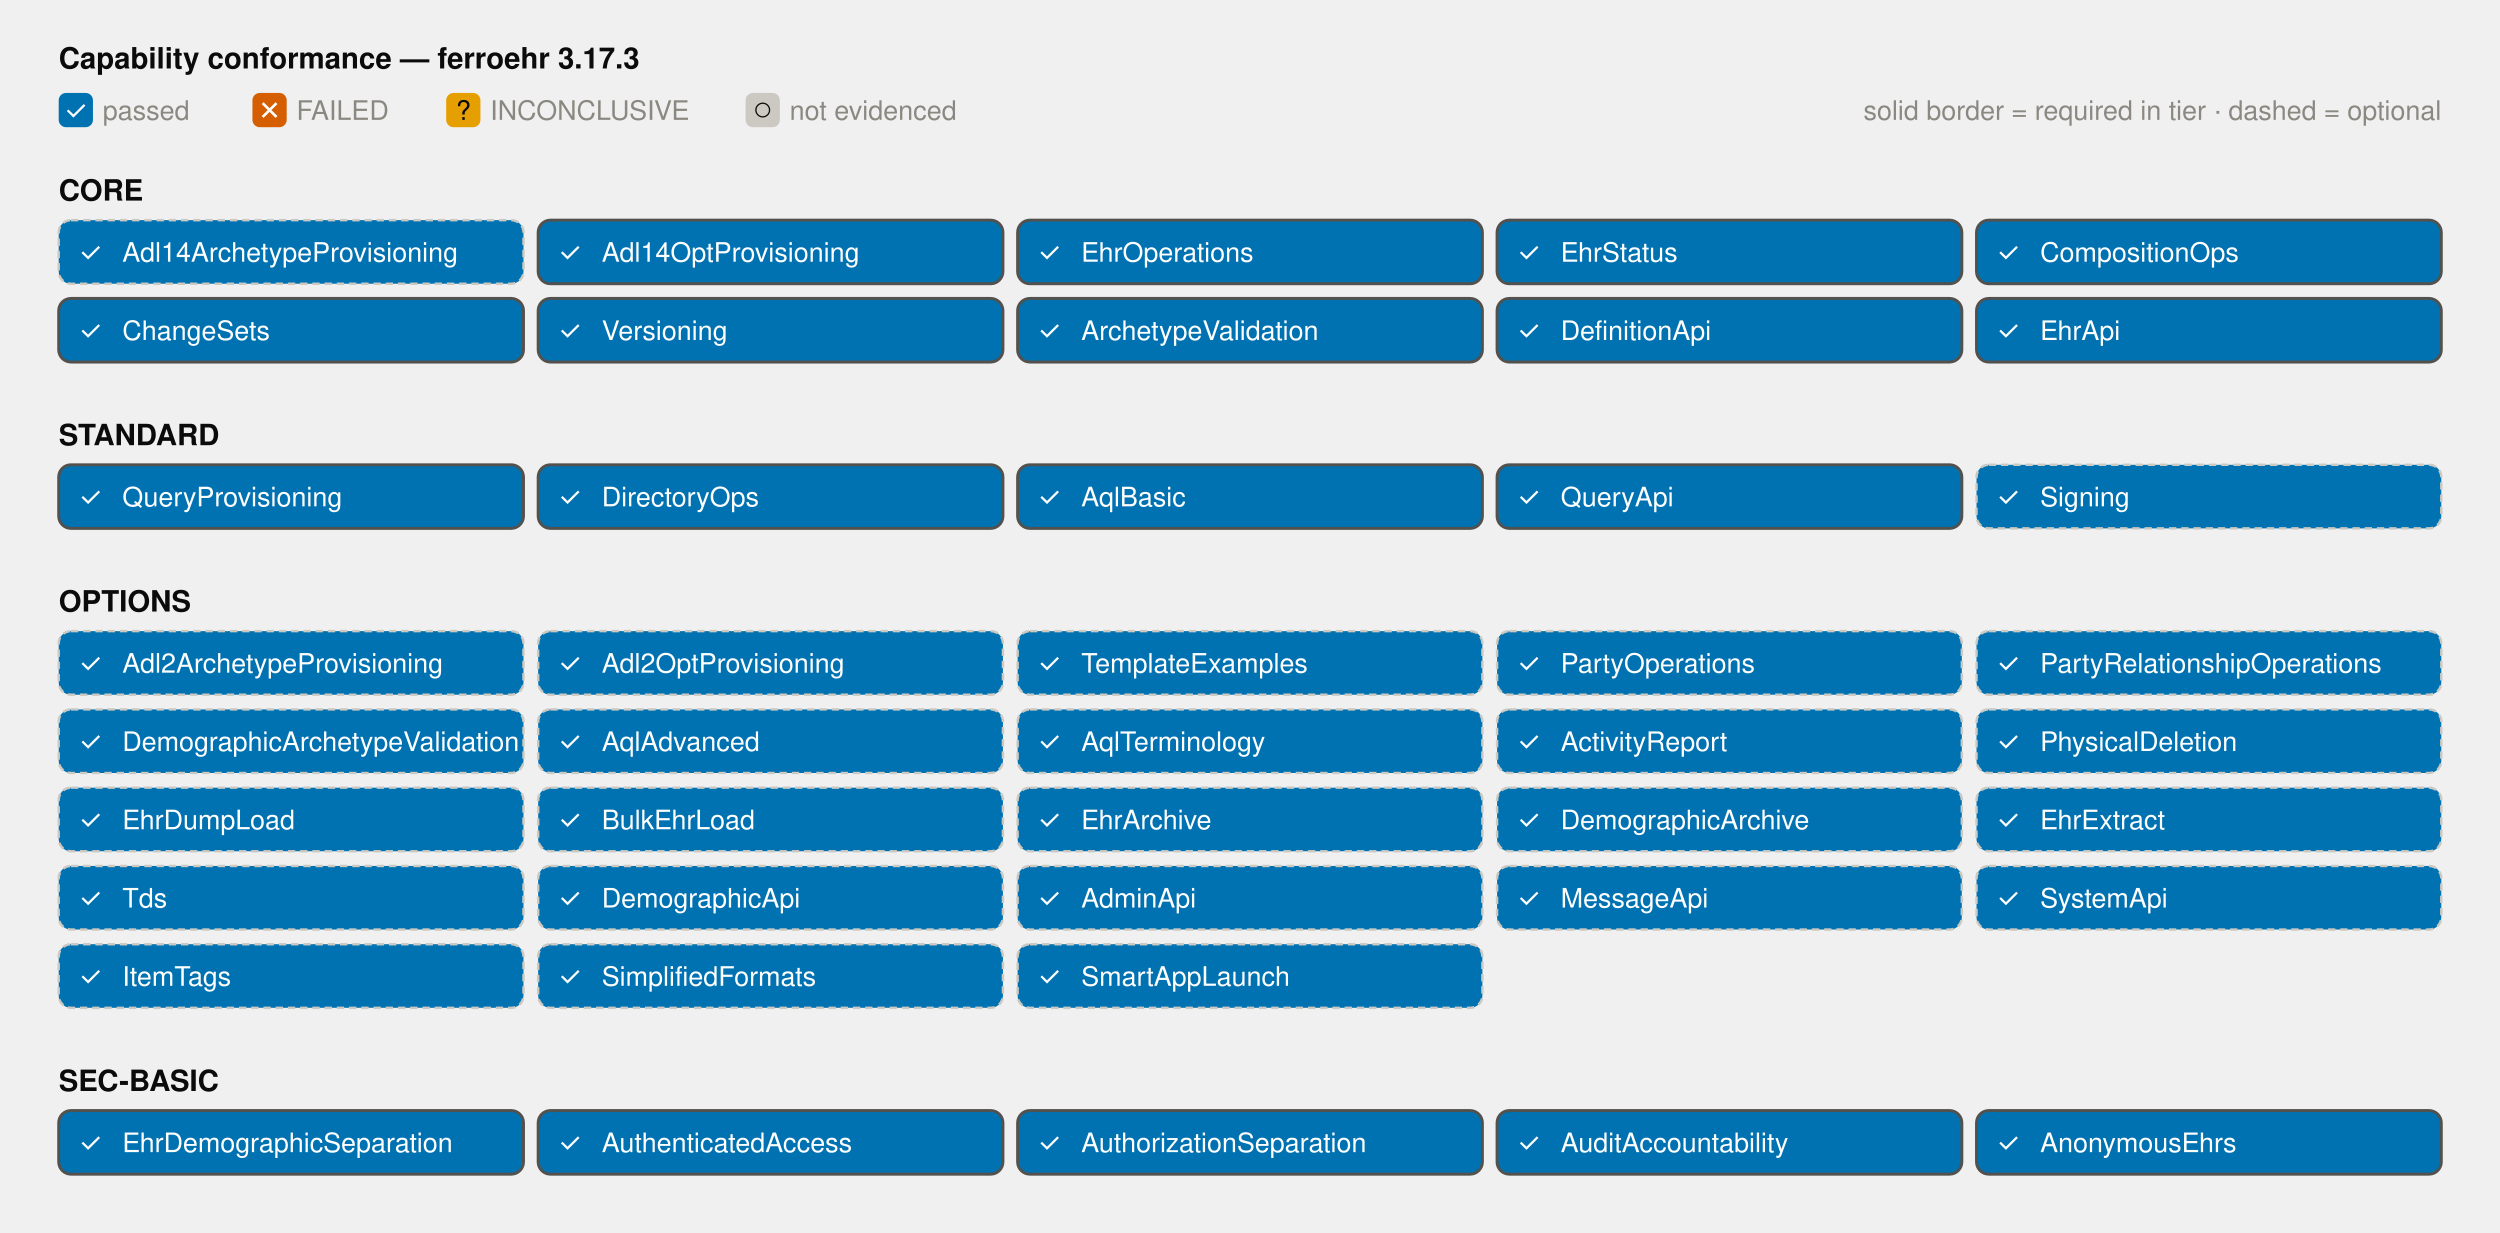
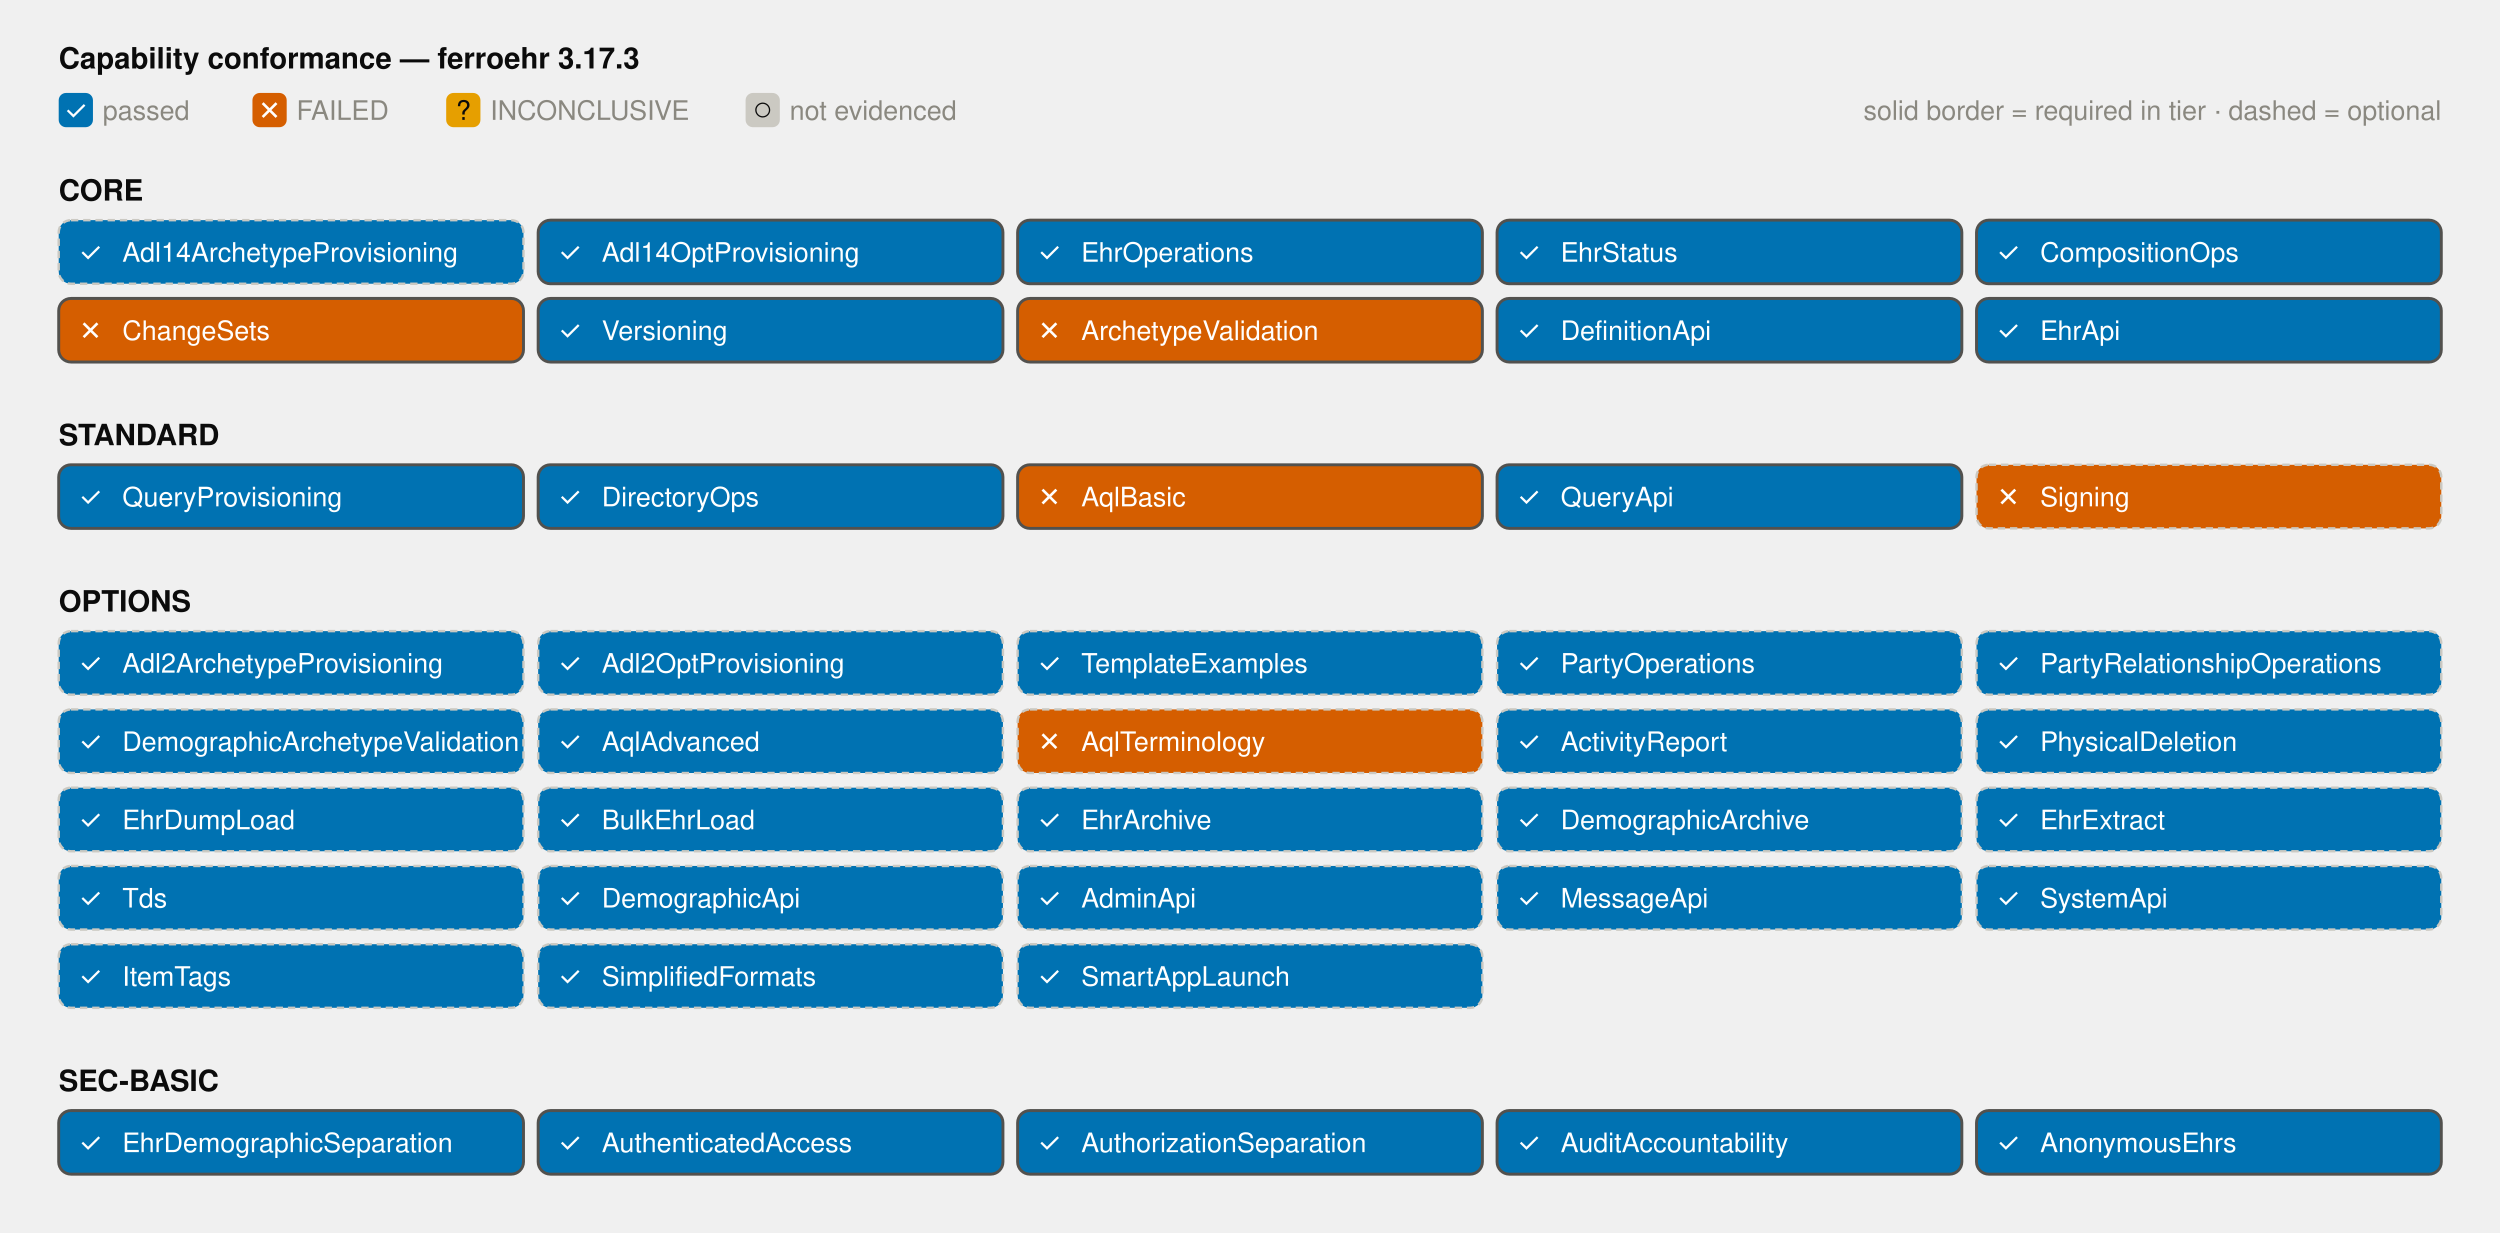
<svg xmlns="http://www.w3.org/2000/svg" viewBox="0 0 1022 504" width="1022" height="504" role="img">
  <style>
text { fill: #52514e; font: 12px -apple-system, 'Segoe UI', Helvetica, Arial, sans-serif; }
.title { fill: #0b0b0b; font-weight: 600; }
.muted { fill: #8a8880; font-size: 11px; }
.grid { stroke: #e4e2dd; stroke-width: 1; }
.cell-label { fill: #ffffff; font-size: 11px; }
.cell-label-dim { fill: #0b0b0b; font-size: 11px; }
.ev-passed { fill: #0072b2; }
.ev-failed { fill: #d55e00; }
.ev-inconclusive { fill: #e69f00; }
.ev-not-evidenced { fill: #cbc9c2; }
.cell-required { stroke: #52514e; stroke-width: 1.2; }
.cell-optional { stroke: #cbc9c2; stroke-width: 1; stroke-dasharray: 3 2; }
.bar-passed { fill: #0072b2; }
.bar-failed { fill: #d55e00; }
.bar-errored { fill: #e69f00; }
.bar-na { fill: #cbc9c2; }
.seg-label { fill: #ffffff; font-size: 10.5px; }
.seg-label-dim { fill: #0b0b0b; font-size: 10.5px; }
@media (prefers-color-scheme: dark) {
text { fill: #c3c2b7; }
.title { fill: #ffffff; }
.muted { fill: #8f8e85; }
.grid { stroke: #3a3a38; }
.cell-label { fill: #ffffff; }
.cell-label-dim { fill: #e8e6e0; }
.ev-passed { fill: #3987e5; }
.ev-failed { fill: #e5484d; }
.ev-inconclusive { fill: #f5a623; }
.ev-not-evidenced { fill: #4a4a47; }
.cell-required { stroke: #c3c2b7; }
.cell-optional { stroke: #4a4a47; }
.bar-passed { fill: #3987e5; }
.bar-failed { fill: #e5484d; }
.bar-errored { fill: #d9a514; }
.bar-na { fill: #4a4a47; }
.seg-label-dim { fill: #e8e6e0; }
}
</style>
  <text x="24" y="28" class="title">Capability conformance — ferroehr 3.17.3</text>
  <rect x="24" y="38" width="14" height="14" rx="3" class="ev-passed" />
  <text x="31" y="49" class="cell-label" text-anchor="middle" font-size="10">✓</text>
  <text x="42" y="49" class="muted">passed</text>
  <rect x="103.2" y="38" width="14" height="14" rx="3" class="ev-failed" />
  <text x="110.2" y="49" class="cell-label" text-anchor="middle" font-size="10">✕</text>
  <text x="121.2" y="49" class="muted">FAILED</text>
  <rect x="182.4" y="38" width="14" height="14" rx="3" class="ev-inconclusive" />
  <text x="189.4" y="49" class="cell-label-dim" text-anchor="middle" font-size="10">?</text>
  <text x="200.4" y="49" class="muted">INCONCLUSIVE</text>
  <rect x="304.8" y="38" width="14" height="14" rx="3" class="ev-not-evidenced" />
  <text x="311.8" y="49" class="cell-label-dim" text-anchor="middle" font-size="10">○</text>
  <text x="322.8" y="49" class="muted">not evidenced</text>
  <text x="998" y="49" class="muted" text-anchor="end">solid border = required in tier · dashed = optional</text>
  <text x="24" y="82" class="title" font-size="12">CORE</text>
  <rect x="24" y="90" width="190" height="26" rx="5" class="ev-passed cell-optional" />
  <text x="37" y="107" class="cell-label" text-anchor="middle">✓</text>
  <text x="50" y="107" class="cell-label sm">Adl14ArchetypeProvisioning</text>
  <rect x="220" y="90" width="190" height="26" rx="5" class="ev-passed cell-required" />
  <text x="233" y="107" class="cell-label" text-anchor="middle">✓</text>
  <text x="246" y="107" class="cell-label">Adl14OptProvisioning</text>
  <rect x="416" y="90" width="190" height="26" rx="5" class="ev-passed cell-required" />
  <text x="429" y="107" class="cell-label" text-anchor="middle">✓</text>
  <text x="442" y="107" class="cell-label">EhrOperations</text>
  <rect x="612" y="90" width="190" height="26" rx="5" class="ev-passed cell-required" />
  <text x="625" y="107" class="cell-label" text-anchor="middle">✓</text>
  <text x="638" y="107" class="cell-label">EhrStatus</text>
  <rect x="808" y="90" width="190" height="26" rx="5" class="ev-passed cell-required" />
  <text x="821" y="107" class="cell-label" text-anchor="middle">✓</text>
  <text x="834" y="107" class="cell-label">CompositionOps</text>
-   <rect x="24" y="122" width="190" height="26" rx="5" class="ev-passed cell-required" />
-   <text x="37" y="139" class="cell-label" text-anchor="middle">✓</text>
+   <rect x="24" y="122" width="190" height="26" rx="5" class="ev-failed cell-required" />
+   <text x="37" y="139" class="cell-label" text-anchor="middle">✕</text>
  <text x="50" y="139" class="cell-label">ChangeSets</text>
  <rect x="220" y="122" width="190" height="26" rx="5" class="ev-passed cell-required" />
  <text x="233" y="139" class="cell-label" text-anchor="middle">✓</text>
  <text x="246" y="139" class="cell-label">Versioning</text>
-   <rect x="416" y="122" width="190" height="26" rx="5" class="ev-passed cell-required" />
-   <text x="429" y="139" class="cell-label" text-anchor="middle">✓</text>
+   <rect x="416" y="122" width="190" height="26" rx="5" class="ev-failed cell-required" />
+   <text x="429" y="139" class="cell-label" text-anchor="middle">✕</text>
  <text x="442" y="139" class="cell-label">ArchetypeValidation</text>
  <rect x="612" y="122" width="190" height="26" rx="5" class="ev-passed cell-required" />
  <text x="625" y="139" class="cell-label" text-anchor="middle">✓</text>
  <text x="638" y="139" class="cell-label">DefinitionApi</text>
  <rect x="808" y="122" width="190" height="26" rx="5" class="ev-passed cell-required" />
  <text x="821" y="139" class="cell-label" text-anchor="middle">✓</text>
  <text x="834" y="139" class="cell-label">EhrApi</text>
  <text x="24" y="182" class="title" font-size="12">STANDARD</text>
  <rect x="24" y="190" width="190" height="26" rx="5" class="ev-passed cell-required" />
  <text x="37" y="207" class="cell-label" text-anchor="middle">✓</text>
  <text x="50" y="207" class="cell-label">QueryProvisioning</text>
  <rect x="220" y="190" width="190" height="26" rx="5" class="ev-passed cell-required" />
  <text x="233" y="207" class="cell-label" text-anchor="middle">✓</text>
  <text x="246" y="207" class="cell-label">DirectoryOps</text>
-   <rect x="416" y="190" width="190" height="26" rx="5" class="ev-passed cell-required" />
-   <text x="429" y="207" class="cell-label" text-anchor="middle">✓</text>
+   <rect x="416" y="190" width="190" height="26" rx="5" class="ev-failed cell-required" />
+   <text x="429" y="207" class="cell-label" text-anchor="middle">✕</text>
  <text x="442" y="207" class="cell-label">AqlBasic</text>
  <rect x="612" y="190" width="190" height="26" rx="5" class="ev-passed cell-required" />
  <text x="625" y="207" class="cell-label" text-anchor="middle">✓</text>
  <text x="638" y="207" class="cell-label">QueryApi</text>
-   <rect x="808" y="190" width="190" height="26" rx="5" class="ev-passed cell-optional" />
-   <text x="821" y="207" class="cell-label" text-anchor="middle">✓</text>
+   <rect x="808" y="190" width="190" height="26" rx="5" class="ev-failed cell-optional" />
+   <text x="821" y="207" class="cell-label" text-anchor="middle">✕</text>
  <text x="834" y="207" class="cell-label">Signing</text>
  <text x="24" y="250" class="title" font-size="12">OPTIONS</text>
  <rect x="24" y="258" width="190" height="26" rx="5" class="ev-passed cell-optional" />
  <text x="37" y="275" class="cell-label" text-anchor="middle">✓</text>
  <text x="50" y="275" class="cell-label sm">Adl2ArchetypeProvisioning</text>
  <rect x="220" y="258" width="190" height="26" rx="5" class="ev-passed cell-optional" />
  <text x="233" y="275" class="cell-label" text-anchor="middle">✓</text>
  <text x="246" y="275" class="cell-label">Adl2OptProvisioning</text>
  <rect x="416" y="258" width="190" height="26" rx="5" class="ev-passed cell-optional" />
  <text x="429" y="275" class="cell-label" text-anchor="middle">✓</text>
  <text x="442" y="275" class="cell-label">TemplateExamples</text>
  <rect x="612" y="258" width="190" height="26" rx="5" class="ev-passed cell-optional" />
  <text x="625" y="275" class="cell-label" text-anchor="middle">✓</text>
  <text x="638" y="275" class="cell-label">PartyOperations</text>
  <rect x="808" y="258" width="190" height="26" rx="5" class="ev-passed cell-optional" />
  <text x="821" y="275" class="cell-label" text-anchor="middle">✓</text>
  <text x="834" y="275" class="cell-label sm">PartyRelationshipOperations</text>
  <rect x="24" y="290" width="190" height="26" rx="5" class="ev-passed cell-optional" />
  <text x="37" y="307" class="cell-label" text-anchor="middle">✓</text>
  <text x="50" y="307" class="cell-label sm">DemographicArchetypeValidation</text>
  <rect x="220" y="290" width="190" height="26" rx="5" class="ev-passed cell-optional" />
  <text x="233" y="307" class="cell-label" text-anchor="middle">✓</text>
  <text x="246" y="307" class="cell-label">AqlAdvanced</text>
-   <rect x="416" y="290" width="190" height="26" rx="5" class="ev-passed cell-optional" />
-   <text x="429" y="307" class="cell-label" text-anchor="middle">✓</text>
+   <rect x="416" y="290" width="190" height="26" rx="5" class="ev-failed cell-optional" />
+   <text x="429" y="307" class="cell-label" text-anchor="middle">✕</text>
  <text x="442" y="307" class="cell-label">AqlTerminology</text>
  <rect x="612" y="290" width="190" height="26" rx="5" class="ev-passed cell-optional" />
  <text x="625" y="307" class="cell-label" text-anchor="middle">✓</text>
  <text x="638" y="307" class="cell-label">ActivityReport</text>
  <rect x="808" y="290" width="190" height="26" rx="5" class="ev-passed cell-optional" />
  <text x="821" y="307" class="cell-label" text-anchor="middle">✓</text>
  <text x="834" y="307" class="cell-label">PhysicalDeletion</text>
  <rect x="24" y="322" width="190" height="26" rx="5" class="ev-passed cell-optional" />
  <text x="37" y="339" class="cell-label" text-anchor="middle">✓</text>
  <text x="50" y="339" class="cell-label">EhrDumpLoad</text>
  <rect x="220" y="322" width="190" height="26" rx="5" class="ev-passed cell-optional" />
  <text x="233" y="339" class="cell-label" text-anchor="middle">✓</text>
  <text x="246" y="339" class="cell-label">BulkEhrLoad</text>
  <rect x="416" y="322" width="190" height="26" rx="5" class="ev-passed cell-optional" />
  <text x="429" y="339" class="cell-label" text-anchor="middle">✓</text>
  <text x="442" y="339" class="cell-label">EhrArchive</text>
  <rect x="612" y="322" width="190" height="26" rx="5" class="ev-passed cell-optional" />
  <text x="625" y="339" class="cell-label" text-anchor="middle">✓</text>
  <text x="638" y="339" class="cell-label">DemographicArchive</text>
  <rect x="808" y="322" width="190" height="26" rx="5" class="ev-passed cell-optional" />
  <text x="821" y="339" class="cell-label" text-anchor="middle">✓</text>
  <text x="834" y="339" class="cell-label">EhrExtract</text>
  <rect x="24" y="354" width="190" height="26" rx="5" class="ev-passed cell-optional" />
  <text x="37" y="371" class="cell-label" text-anchor="middle">✓</text>
  <text x="50" y="371" class="cell-label">Tds</text>
  <rect x="220" y="354" width="190" height="26" rx="5" class="ev-passed cell-optional" />
  <text x="233" y="371" class="cell-label" text-anchor="middle">✓</text>
  <text x="246" y="371" class="cell-label">DemographicApi</text>
  <rect x="416" y="354" width="190" height="26" rx="5" class="ev-passed cell-optional" />
  <text x="429" y="371" class="cell-label" text-anchor="middle">✓</text>
  <text x="442" y="371" class="cell-label">AdminApi</text>
  <rect x="612" y="354" width="190" height="26" rx="5" class="ev-passed cell-optional" />
  <text x="625" y="371" class="cell-label" text-anchor="middle">✓</text>
  <text x="638" y="371" class="cell-label">MessageApi</text>
  <rect x="808" y="354" width="190" height="26" rx="5" class="ev-passed cell-optional" />
  <text x="821" y="371" class="cell-label" text-anchor="middle">✓</text>
  <text x="834" y="371" class="cell-label">SystemApi</text>
  <rect x="24" y="386" width="190" height="26" rx="5" class="ev-passed cell-optional" />
  <text x="37" y="403" class="cell-label" text-anchor="middle">✓</text>
  <text x="50" y="403" class="cell-label">ItemTags</text>
  <rect x="220" y="386" width="190" height="26" rx="5" class="ev-passed cell-optional" />
  <text x="233" y="403" class="cell-label" text-anchor="middle">✓</text>
  <text x="246" y="403" class="cell-label">SimplifiedFormats</text>
  <rect x="416" y="386" width="190" height="26" rx="5" class="ev-passed cell-optional" />
  <text x="429" y="403" class="cell-label" text-anchor="middle">✓</text>
  <text x="442" y="403" class="cell-label">SmartAppLaunch</text>
  <text x="24" y="446" class="title" font-size="12">SEC-BASIC</text>
  <rect x="24" y="454" width="190" height="26" rx="5" class="ev-passed cell-required" />
  <text x="37" y="471" class="cell-label" text-anchor="middle">✓</text>
  <text x="50" y="471" class="cell-label">EhrDemographicSeparation</text>
  <rect x="220" y="454" width="190" height="26" rx="5" class="ev-passed cell-required" />
  <text x="233" y="471" class="cell-label" text-anchor="middle">✓</text>
  <text x="246" y="471" class="cell-label">AuthenticatedAccess</text>
  <rect x="416" y="454" width="190" height="26" rx="5" class="ev-passed cell-required" />
  <text x="429" y="471" class="cell-label" text-anchor="middle">✓</text>
  <text x="442" y="471" class="cell-label">AuthorizationSeparation</text>
  <rect x="612" y="454" width="190" height="26" rx="5" class="ev-passed cell-required" />
  <text x="625" y="471" class="cell-label" text-anchor="middle">✓</text>
  <text x="638" y="471" class="cell-label">AuditAccountability</text>
  <rect x="808" y="454" width="190" height="26" rx="5" class="ev-passed cell-required" />
  <text x="821" y="471" class="cell-label" text-anchor="middle">✓</text>
  <text x="834" y="471" class="cell-label">AnonymousEhrs</text>
</svg>
